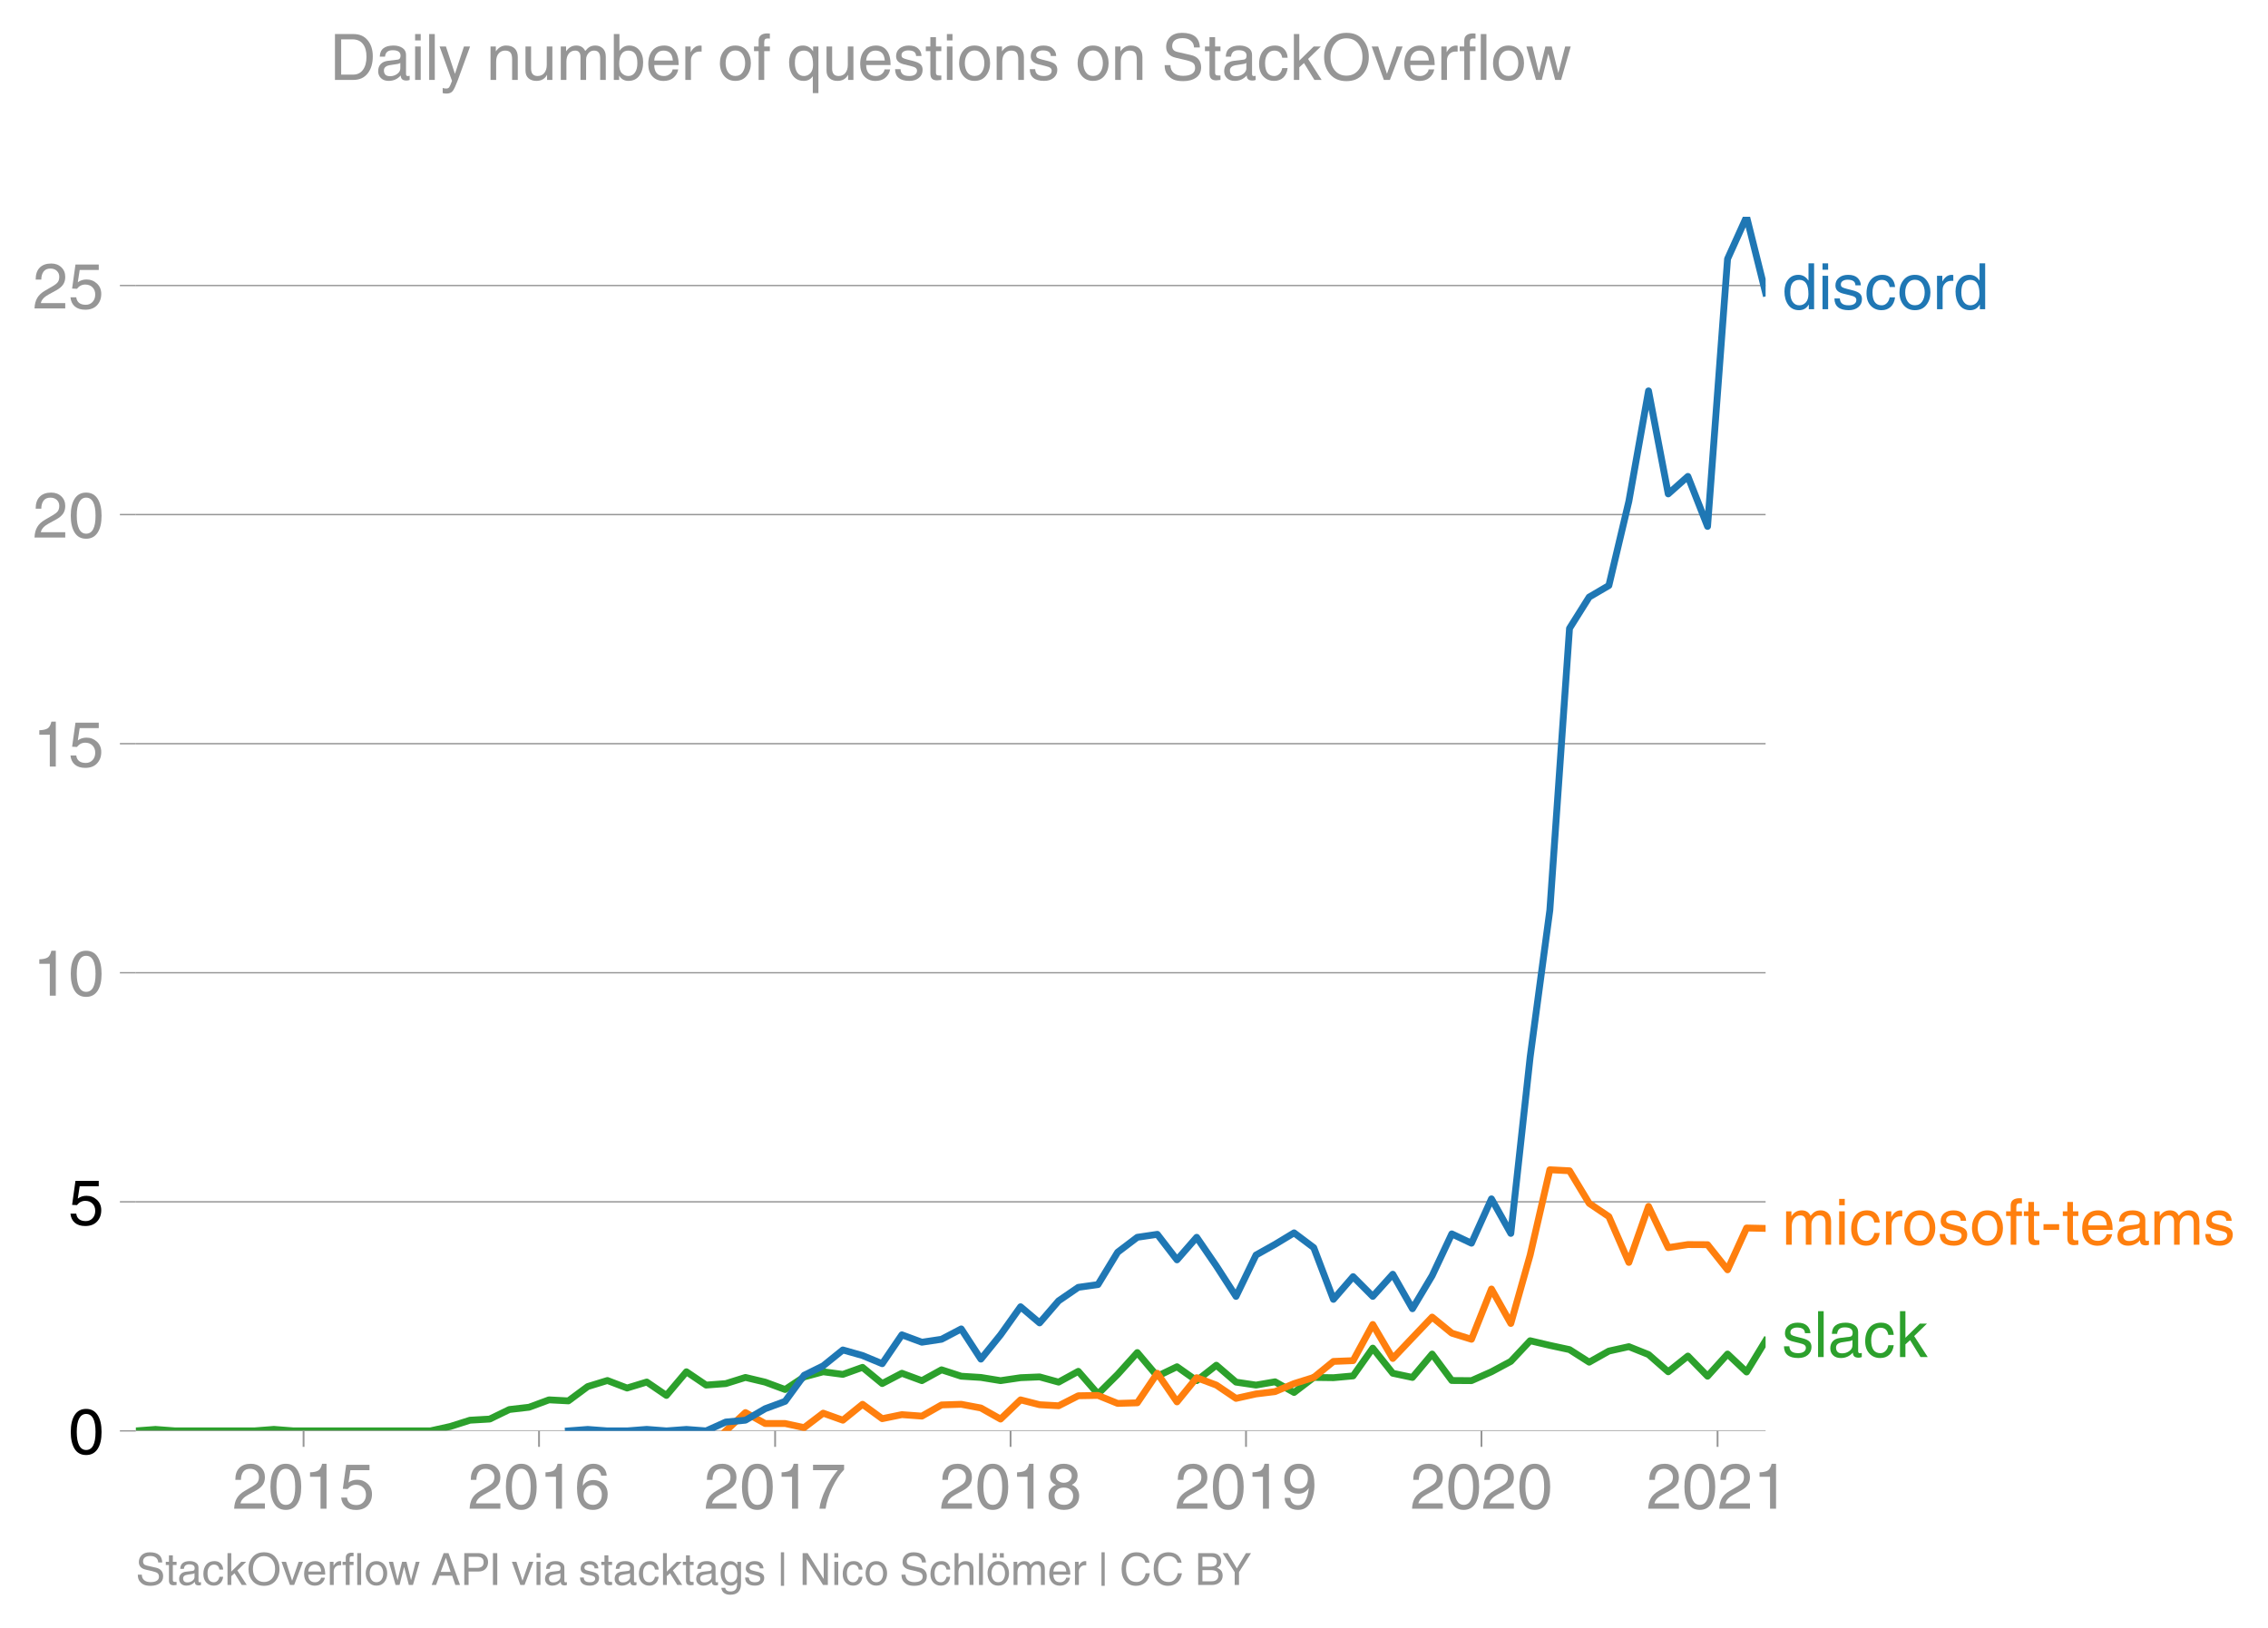
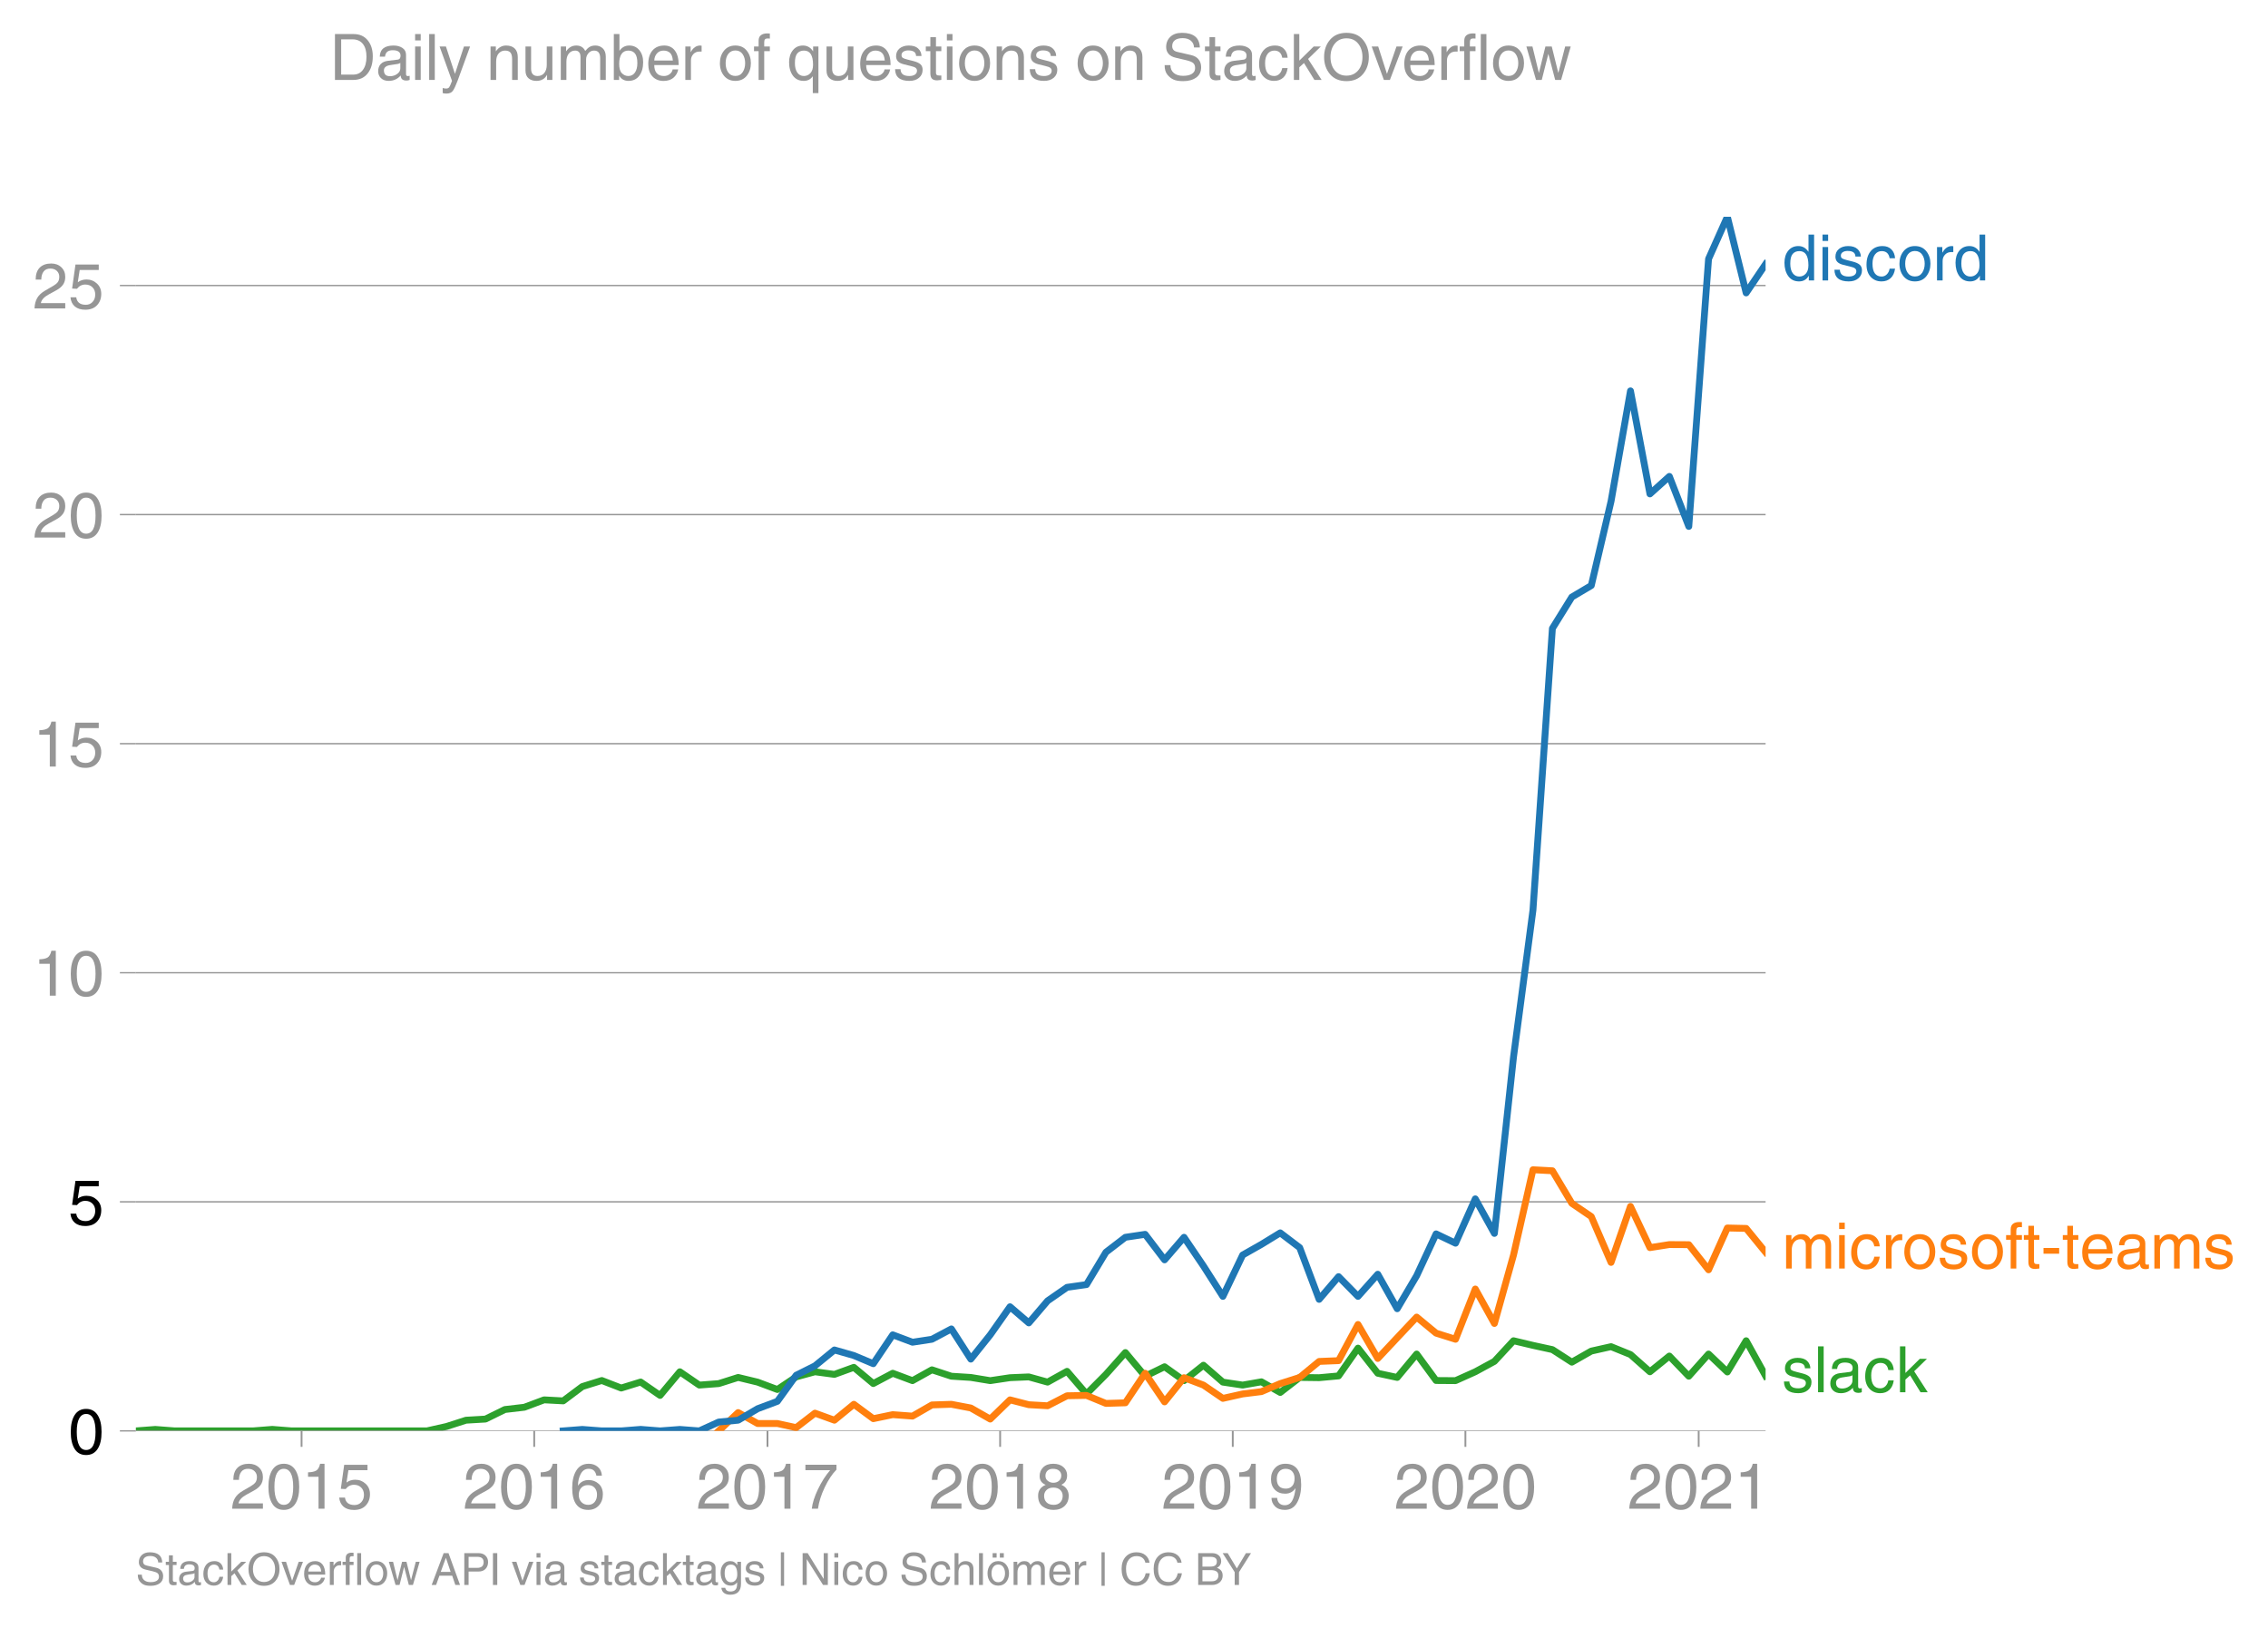
<svg xmlns="http://www.w3.org/2000/svg" xmlns:xlink="http://www.w3.org/1999/xlink" height="475.651" viewBox="0 0 496.979 356.738" width="662.638">
  <defs>
    <style>*{stroke-linecap:butt;stroke-linejoin:round}</style>
  </defs>
  <g id="figure_1">
    <path d="M0 356.738h496.979V0H0z" style="fill:none" id="patch_1" />
    <g id="axes_1">
      <path d="M29.77 313.628h357.12V47.516H29.77z" style="fill:none" id="patch_2" />
-       <path clip-path="url(#pd8796194b7)" d="m29.77 313.628 4.312-.324 4.311.324H55.711l4.309-.334 4.31.334h29.967l4.382-.972 4.311-1.37 4.315-.25 4.308-2.094 4.311-.497 4.382-1.62 4.24.224 4.238-3.139 4.314-1.328 4.311 1.652 4.312-1.317 4.31 2.937 4.383-5.183 4.31 2.915 4.315-.324 4.308-1.35 4.311 1.026 4.382 1.62 4.17-2.765 4.167-1.122 4.314.572 4.311-1.544 4.312 3.553 4.31-2.257 4.383 1.62 4.31-2.376 4.315 1.404 4.308.27 4.311.701 4.382-.647 4.17-.174 4.167 1.145 4.314-2.364 4.311 4.956 4.312-4.287 4.31-4.783 4.383 5.183 4.31-2.073 4.315 3.044 4.308-3.38 4.312 3.704 4.381.648 4.17-.717 4.167 2.337 4.314-3.293 4.311.054 4.312-.39 4.31-6.09 4.383 5.508 4.311.918 4.314-5.13 4.308 5.8 4.312.031 4.381-1.943 4.241-2.279 4.238-4.524 4.314 1.015 4.31.929 4.312 2.753 4.311-2.43 4.382-.971 4.311 1.728 4.315 3.779 4.308-3.445 4.311 4.417 4.382-4.86 4.17 3.934 4.167-6.849" style="fill:none;stroke:#2ca02c;stroke-linecap:square;stroke-width:1.5" id="line2d_1" />
+       <path clip-path="url(#p658b688151)" d="m29.77 313.628 4.26-.324 4.26.324h17.112l4.257-.334 4.26.334H93.527l4.329-.972 4.26-1.37 4.262-.25 4.257-2.094 4.26-.497 4.33-1.62 4.19.224 4.186-3.139 4.263-1.328 4.26 1.652 4.26-1.317 4.259 2.937 4.33-5.183 4.26 2.915 4.262-.324 4.257-1.35 4.26 1.026 4.33 1.62 4.12-2.765 4.116-1.122 4.263.572 4.26-1.544 4.26 3.553 4.26-2.257 4.329 1.62 4.26-2.376 4.262 1.404 4.257.27 4.26.701 4.33-.647 4.12-.174 4.117 1.145 4.262-2.364 4.26 4.956 4.26-4.287 4.26-4.783 4.329 5.183 4.26-2.073 4.262 3.044 4.257-3.38 4.26 3.704 4.33.648 4.12-.717 4.117 2.337 4.262-3.293 4.26.054 4.26-.39 4.26-6.09 4.33 5.508 4.259.918 4.263-5.13 4.257 5.8 4.26.031 4.329-1.943 4.19-2.279 4.187-4.524 4.262 1.015 4.26.929 4.26 2.753 4.26-2.43 4.33-.971 4.259 1.728 4.263 3.779 4.256-3.445 4.26 4.417 4.33-4.86 4.12 3.934 4.117-6.849 4.263 7.71" style="fill:none;stroke:#2ca02c;stroke-linecap:square;stroke-width:1.5" id="line2d_1" />
      <g id="matplotlib.axis_1">
        <g id="xtick_1">
          <g id="line2d_2">
            <defs>
-               <path d="M0 0v3.5" id="m7328615385" style="stroke:#969696;stroke-width:.4" />
-             </defs>
-             <use style="fill:#969696;stroke:#969696;stroke-width:.4" x="66.522" xlink:href="#m7328615385" y="313.628" />
-           </g>
-           <g style="fill:#969696" transform="matrix(.14 0 0 -.14 50.951 330.678)" id="text_1">
+               <path d="M0 0v3.5" id="m449e0dc4a0" style="stroke:#969696;stroke-width:.4" />
+             </defs>
+             <use style="fill:#969696;stroke:#969696;stroke-width:.4" x="66.083" xlink:href="#m449e0dc4a0" y="313.628" />
+           </g>
+           <g style="fill:#969696" transform="matrix(.14 0 0 -.14 50.513 330.678)" id="text_1">
            <defs>
              <path d="M281 2888q0 793 409 1202 410 410 1148 410 618 0 1012-375t394-969q0-462-227-780-226-317-667-557l-775-425q-684-375-775-863h2444V0H166q25 634 275 1056t781 728l806 469q322 185 469 383t147 545q0 344-241 578-240 235-650 235-453 0-678-299-225-298-231-807H281z" id="HelveticaWorld-Regular-32" transform="scale(.01563)" />
              <path d="M2719 2188q0 903-239 1354-239 452-702 452-453 0-697-452-243-451-243-1354 0-875 240-1340 241-464 700-464 463 0 702 448 239 449 239 1356zm603 0q0-1107-400-1709-400-601-1144-601-772 0-1156 623-384 624-384 1687 0 1090 393 1701 394 611 1147 611 744 0 1144-608t400-1704z" id="HelveticaWorld-Regular-30" transform="scale(.01563)" />
              <path d="M2297 0h-600v3194H647v447q550 18 818 176 269 158 391 683h441V0z" id="HelveticaWorld-Regular-31" transform="scale(.01563)" />
              <path d="M941 2619q372 281 872 281 606 0 1042-403t436-1038q0-690-421-1139-420-448-1179-448-660 0-1041 323-381 324-444 918h582q43-363 284-555t669-192q415 0 681 287 266 288 266 735 0 456-279 731-278 275-718 275-500 0-835-428l-484 25 337 2406h2332v-544H1131L941 2619z" id="HelveticaWorld-Regular-35" transform="scale(.01563)" />
            </defs>
            <use xlink:href="#HelveticaWorld-Regular-32" />
            <use x="55.615" xlink:href="#HelveticaWorld-Regular-30" />
            <use x="111.23" xlink:href="#HelveticaWorld-Regular-31" />
            <use x="166.846" xlink:href="#HelveticaWorld-Regular-35" />
          </g>
        </g>
        <g id="xtick_2">
-           <use style="fill:#969696;stroke:#969696;stroke-width:.4" x="118.115" xlink:href="#m7328615385" y="313.628" id="line2d_3" />
-           <g style="fill:#969696" transform="matrix(.14 0 0 -.14 102.544 330.678)" id="text_2">
+           <use style="fill:#969696;stroke:#969696;stroke-width:.4" x="117.06" xlink:href="#m449e0dc4a0" y="313.628" id="line2d_3" />
+           <g style="fill:#969696" transform="matrix(.14 0 0 -.14 101.49 330.678)" id="text_2">
            <defs>
              <path d="M903 1381q0-440 262-719 263-278 685-278 403 0 642 284 239 285 239 748 0 403-236 675t-670 272q-422 0-672-266t-250-716zm1766 1922q-63 344-255 517-192 174-520 174-519 0-791-507-272-506-278-1159l13-12q359 553 1068 553 566 0 988-375t422-1053q0-672-400-1118-400-445-1078-445-782 0-1188 556-406 557-406 1660 0 1062 415 1734 416 672 1247 672 538 0 910-321 372-320 403-876h-550z" id="HelveticaWorld-Regular-36" transform="scale(.01563)" />
            </defs>
            <use xlink:href="#HelveticaWorld-Regular-32" />
            <use x="55.615" xlink:href="#HelveticaWorld-Regular-30" />
            <use x="111.23" xlink:href="#HelveticaWorld-Regular-31" />
            <use x="166.846" xlink:href="#HelveticaWorld-Regular-36" />
          </g>
        </g>
        <g id="xtick_3">
-           <use style="fill:#969696;stroke:#969696;stroke-width:.4" x="169.849" xlink:href="#m7328615385" y="313.628" id="line2d_4" />
-           <g style="fill:#969696" transform="matrix(.14 0 0 -.14 154.279 330.678)" id="text_3">
+           <use style="fill:#969696;stroke:#969696;stroke-width:.4" x="168.177" xlink:href="#m449e0dc4a0" y="313.628" id="line2d_4" />
+           <g style="fill:#969696" transform="matrix(.14 0 0 -.14 152.607 330.678)" id="text_3">
            <defs>
              <path d="M238 4403h3109v-494q-641-653-1172-1766Q1644 1031 1497 0H878q94 850 622 1954 528 1105 1213 1899H238v550z" id="HelveticaWorld-Regular-37" transform="scale(.01563)" />
            </defs>
            <use xlink:href="#HelveticaWorld-Regular-32" />
            <use x="55.615" xlink:href="#HelveticaWorld-Regular-30" />
            <use x="111.23" xlink:href="#HelveticaWorld-Regular-31" />
            <use x="166.846" xlink:href="#HelveticaWorld-Regular-37" />
          </g>
        </g>
        <g id="xtick_4">
-           <use style="fill:#969696;stroke:#969696;stroke-width:.4" x="221.442" xlink:href="#m7328615385" y="313.628" id="line2d_5" />
-           <g style="fill:#969696" transform="matrix(.14 0 0 -.14 205.872 330.678)" id="text_4">
+           <use style="fill:#969696;stroke:#969696;stroke-width:.4" x="219.155" xlink:href="#m449e0dc4a0" y="313.628" id="line2d_5" />
+           <g style="fill:#969696" transform="matrix(.14 0 0 -.14 203.584 330.678)" id="text_4">
            <defs>
              <path d="M1766 2597q347 0 573 198 227 199 227 527 0 294-218 483-217 189-620 189-359 0-555-199-195-198-195-504 0-328 244-511t544-183zm6-484q-434 0-681-241t-247-591q0-403 250-650t712-247q410 0 655 247t245 657q0 350-245 587-245 238-689 238zm1378 1228q0-678-578-947 397-178 567-471 170-292 170-623 0-641-413-1032-412-390-1112-390-612 0-1076 336T244 1306q0 763 762 1082-609 243-609 875 0 531 361 884t1001 353q641 0 1016-333t375-826z" id="HelveticaWorld-Regular-38" transform="scale(.01563)" />
            </defs>
            <use xlink:href="#HelveticaWorld-Regular-32" />
            <use x="55.615" xlink:href="#HelveticaWorld-Regular-30" />
            <use x="111.23" xlink:href="#HelveticaWorld-Regular-31" />
            <use x="166.846" xlink:href="#HelveticaWorld-Regular-38" />
          </g>
        </g>
        <g id="xtick_5">
-           <use style="fill:#969696;stroke:#969696;stroke-width:.4" x="273.035" xlink:href="#m7328615385" y="313.628" id="line2d_6" />
-           <g style="fill:#969696" transform="matrix(.14 0 0 -.14 257.465 330.678)" id="text_5">
+           <use style="fill:#969696;stroke:#969696;stroke-width:.4" x="270.132" xlink:href="#m449e0dc4a0" y="313.628" id="line2d_6" />
+           <g style="fill:#969696" transform="matrix(.14 0 0 -.14 254.561 330.678)" id="text_5">
            <defs>
              <path d="M1766 2009q384 0 624 259 241 260 241 766 0 416-228 688t-681 272q-391 0-632-275-240-275-240-738 0-472 225-722t691-250zm-82-506q-640 0-1028 397-387 397-387 1056 0 666 390 1105 391 439 1057 439 775 0 1175-522t400-1565q0-1082-410-1809-409-726-1225-726-637 0-987 358t-350 845h565q25-337 220-536 196-198 540-198 487 0 737 434 250 435 344 1247l-12 13q-363-538-1029-538z" id="HelveticaWorld-Regular-39" transform="scale(.01563)" />
            </defs>
            <use xlink:href="#HelveticaWorld-Regular-32" />
            <use x="55.615" xlink:href="#HelveticaWorld-Regular-30" />
            <use x="111.23" xlink:href="#HelveticaWorld-Regular-31" />
            <use x="166.846" xlink:href="#HelveticaWorld-Regular-39" />
          </g>
        </g>
        <g id="xtick_6">
-           <use style="fill:#969696;stroke:#969696;stroke-width:.4" x="324.629" xlink:href="#m7328615385" y="313.628" id="line2d_7" />
-           <g style="fill:#969696" transform="matrix(.14 0 0 -.14 309.058 330.678)" id="text_6">
+           <use style="fill:#969696;stroke:#969696;stroke-width:.4" x="321.109" xlink:href="#m449e0dc4a0" y="313.628" id="line2d_7" />
+           <g style="fill:#969696" transform="matrix(.14 0 0 -.14 305.538 330.678)" id="text_6">
            <use xlink:href="#HelveticaWorld-Regular-32" />
            <use x="55.615" xlink:href="#HelveticaWorld-Regular-30" />
            <use x="111.23" xlink:href="#HelveticaWorld-Regular-32" />
            <use x="166.846" xlink:href="#HelveticaWorld-Regular-30" />
          </g>
        </g>
        <g id="xtick_7">
-           <use style="fill:#969696;stroke:#969696;stroke-width:.4" x="376.363" xlink:href="#m7328615385" y="313.628" id="line2d_8" />
-           <g style="fill:#969696" transform="matrix(.14 0 0 -.14 360.792 330.678)" id="text_7">
+           <use style="fill:#969696;stroke:#969696;stroke-width:.4" x="372.226" xlink:href="#m449e0dc4a0" y="313.628" id="line2d_8" />
+           <g style="fill:#969696" transform="matrix(.14 0 0 -.14 356.655 330.678)" id="text_7">
            <use xlink:href="#HelveticaWorld-Regular-32" />
            <use x="55.615" xlink:href="#HelveticaWorld-Regular-30" />
            <use x="111.23" xlink:href="#HelveticaWorld-Regular-32" />
            <use x="166.846" xlink:href="#HelveticaWorld-Regular-31" />
          </g>
        </g>
      </g>
      <g id="matplotlib.axis_2">
        <g id="ytick_1">
-           <path clip-path="url(#pd8796194b7)" d="M29.77 313.628h357.12" style="fill:none;stroke:#969696;stroke-linecap:square;stroke-width:.3" id="line2d_9" />
+           <path clip-path="url(#p658b688151)" d="M29.77 313.628h357.12" style="fill:none;stroke:#969696;stroke-linecap:square;stroke-width:.3" id="line2d_9" />
          <g id="line2d_10">
            <defs>
-               <path d="M0 0h-3.5" id="medc06c6f90" style="stroke:#969696;stroke-width:.3" />
-             </defs>
-             <use style="fill:#969696;stroke:#969696;stroke-width:.3" x="29.771" xlink:href="#medc06c6f90" y="313.628" />
+               <path d="M0 0h-3.5" id="maae7bdddba" style="stroke:#969696;stroke-width:.3" />
+             </defs>
+             <use style="fill:#969696;stroke:#969696;stroke-width:.3" x="29.771" xlink:href="#maae7bdddba" y="313.628" />
          </g>
          <use xlink:href="#HelveticaWorld-Regular-30" transform="matrix(.14 0 0 -.14 14.985 318.653)" id="text_8" />
        </g>
        <g id="ytick_2">
-           <path clip-path="url(#pd8796194b7)" d="M29.77 263.418h357.12" style="fill:none;stroke:#969696;stroke-linecap:square;stroke-width:.3" id="line2d_11" />
-           <use style="fill:#969696;stroke:#969696;stroke-width:.3" x="29.771" xlink:href="#medc06c6f90" y="263.418" id="line2d_12" />
+           <path clip-path="url(#p658b688151)" d="M29.77 263.418h357.12" style="fill:none;stroke:#969696;stroke-linecap:square;stroke-width:.3" id="line2d_11" />
+           <use style="fill:#969696;stroke:#969696;stroke-width:.3" x="29.771" xlink:href="#maae7bdddba" y="263.418" id="line2d_12" />
          <use xlink:href="#HelveticaWorld-Regular-35" transform="matrix(.14 0 0 -.14 14.985 268.443)" id="text_9" />
        </g>
        <g id="ytick_3">
-           <path clip-path="url(#pd8796194b7)" d="M29.77 213.209h357.12" style="fill:none;stroke:#969696;stroke-linecap:square;stroke-width:.3" id="line2d_13" />
-           <use style="fill:#969696;stroke:#969696;stroke-width:.3" x="29.771" xlink:href="#medc06c6f90" y="213.209" id="line2d_14" />
+           <path clip-path="url(#p658b688151)" d="M29.77 213.209h357.12" style="fill:none;stroke:#969696;stroke-linecap:square;stroke-width:.3" id="line2d_13" />
+           <use style="fill:#969696;stroke:#969696;stroke-width:.3" x="29.771" xlink:href="#maae7bdddba" y="213.209" id="line2d_14" />
          <g style="fill:#969696" transform="matrix(.14 0 0 -.14 7.2 218.233)" id="text_10">
            <use xlink:href="#HelveticaWorld-Regular-31" />
            <use x="55.615" xlink:href="#HelveticaWorld-Regular-30" />
          </g>
        </g>
        <g id="ytick_4">
-           <path clip-path="url(#pd8796194b7)" d="M29.77 162.999h357.12" style="fill:none;stroke:#969696;stroke-linecap:square;stroke-width:.3" id="line2d_15" />
-           <use style="fill:#969696;stroke:#969696;stroke-width:.3" x="29.771" xlink:href="#medc06c6f90" y="162.999" id="line2d_16" />
+           <path clip-path="url(#p658b688151)" d="M29.77 162.999h357.12" style="fill:none;stroke:#969696;stroke-linecap:square;stroke-width:.3" id="line2d_15" />
+           <use style="fill:#969696;stroke:#969696;stroke-width:.3" x="29.771" xlink:href="#maae7bdddba" y="162.999" id="line2d_16" />
          <g style="fill:#969696" transform="matrix(.14 0 0 -.14 7.2 168.024)" id="text_11">
            <use xlink:href="#HelveticaWorld-Regular-31" />
            <use x="55.615" xlink:href="#HelveticaWorld-Regular-35" />
          </g>
        </g>
        <g id="ytick_5">
-           <path clip-path="url(#pd8796194b7)" d="M29.77 112.789h357.12" style="fill:none;stroke:#969696;stroke-linecap:square;stroke-width:.3" id="line2d_17" />
-           <use style="fill:#969696;stroke:#969696;stroke-width:.3" x="29.771" xlink:href="#medc06c6f90" y="112.789" id="line2d_18" />
+           <path clip-path="url(#p658b688151)" d="M29.77 112.789h357.12" style="fill:none;stroke:#969696;stroke-linecap:square;stroke-width:.3" id="line2d_17" />
+           <use style="fill:#969696;stroke:#969696;stroke-width:.3" x="29.771" xlink:href="#maae7bdddba" y="112.789" id="line2d_18" />
          <g style="fill:#969696" transform="matrix(.14 0 0 -.14 7.2 117.814)" id="text_12">
            <use xlink:href="#HelveticaWorld-Regular-32" />
            <use x="55.615" xlink:href="#HelveticaWorld-Regular-30" />
          </g>
        </g>
        <g id="ytick_6">
-           <path clip-path="url(#pd8796194b7)" d="M29.77 62.58h357.12" style="fill:none;stroke:#969696;stroke-linecap:square;stroke-width:.3" id="line2d_19" />
-           <use style="fill:#969696;stroke:#969696;stroke-width:.3" x="29.771" xlink:href="#medc06c6f90" y="62.579" id="line2d_20" />
+           <path clip-path="url(#p658b688151)" d="M29.77 62.58h357.12" style="fill:none;stroke:#969696;stroke-linecap:square;stroke-width:.3" id="line2d_19" />
+           <use style="fill:#969696;stroke:#969696;stroke-width:.3" x="29.771" xlink:href="#maae7bdddba" y="62.579" id="line2d_20" />
          <g style="fill:#969696" transform="matrix(.14 0 0 -.14 7.2 67.604)" id="text_13">
            <use xlink:href="#HelveticaWorld-Regular-32" />
            <use x="55.615" xlink:href="#HelveticaWorld-Regular-35" />
          </g>
        </g>
      </g>
-       <path clip-path="url(#pd8796194b7)" d="m159.039 313.628 4.308-4.017 4.311 2.398h4.382l4.17.902 4.167-3.17 4.314 1.544 4.311-3.488 4.312 3.153 4.31-.885 4.383.324 4.31-2.451 4.315-.14 4.308.81 4.311 2.429 4.382-4.211 4.17 1.064 4.167.231 4.314-2.192 4.311-.075 4.312 1.75 4.31-.13 4.383-6.48 4.31 6.274 4.315-5.301 4.308 1.62 4.312 2.915 4.381-.972 4.17-.51 4.167-1.758 4.314-1.35 4.311-3.509 4.312-.172 4.31-7.926 4.383 7.45 4.311-4.545 4.314-4.525 4.308 3.52 4.312 1.34 4.381-11.014 4.241 7.55 4.238-15 4.314-18.692 4.31.227 4.312 7.137 4.311 2.905 4.382 10.042 4.311-12.277 4.315 9.037 4.308-.67 4.311.023 4.382 5.506 4.17-9.162 4.167.092" style="fill:none;stroke:#ff7f0e;stroke-linecap:square;stroke-width:1.5" id="line2d_21" />
-       <path clip-path="url(#pd8796194b7)" d="m124.546 313.628 4.238-.324 4.314.324h4.311l4.312-.334 4.31.334 4.383-.324 4.31.324 4.315-1.943 4.308-.4 4.311-2.516 4.382-1.62 4.17-5.715 4.167-2.059 4.314-3.488 4.311 1.22 4.312 1.793 4.31-6.327 4.383 1.62 4.31-.649 4.315-2.267 4.308 6.619 4.311-5.323 4.382-6.155 4.17 3.54 4.167-4.836 4.314-2.959 4.311-.604 4.312-7.094 4.31-3.272 4.383-.648 4.31 5.593 4.315-4.945 4.308 6.284 4.312 6.673 4.381-9.07 4.17-2.337 4.167-2.522 4.314 3.24 4.311 11.337 4.312-4.978 4.31 4.33 4.383-4.859 4.311 7.559 4.314-7.235 4.308-9.167 4.312 2.04 4.381-9.717 4.241 7.573 4.238-38.671 4.314-32.188 4.31-61.753 4.312-6.867 4.311-2.527 4.382-18.464 4.311-24.198 4.315 22.578 4.308-3.833 4.311 10.96 4.382-58.633 4.17-9.232L386.89 64.2" style="fill:none;stroke:#1f77b4;stroke-linecap:square;stroke-width:1.5" id="line2d_22" />
-       <g style="fill:#1f77b4" transform="matrix(.14 0 0 -.14 390.462 67.774)" id="text_14">
+       <path clip-path="url(#p658b688151)" d="m157.496 313.628 4.257-4.017 4.26 2.398h4.33l4.12.902 4.116-3.17 4.263 1.544 4.26-3.488 4.26 3.153 4.26-.885 4.329.324 4.26-2.451 4.262-.14 4.257.81 4.26 2.429 4.33-4.211 4.12 1.064 4.117.231 4.262-2.192 4.26-.075 4.26 1.75 4.26-.13 4.329-6.48 4.26 6.274 4.262-5.301 4.257 1.62 4.26 2.915 4.33-.972 4.12-.51 4.117-1.758 4.262-1.35 4.26-3.509 4.26-.172 4.26-7.926 4.33 7.45 4.259-4.545 4.263-4.525 4.257 3.52 4.26 1.34 4.329-11.014 4.19 7.55 4.187-15 4.262-18.692 4.26.227 4.26 7.137 4.26 2.905 4.33 10.042 4.259-12.277 4.263 9.037 4.256-.67 4.26.023 4.33 5.506 4.12-9.162 4.117.092 4.263 5.216" style="fill:none;stroke:#ff7f0e;stroke-linecap:square;stroke-width:1.5" id="line2d_21" />
+       <path clip-path="url(#p658b688151)" d="m123.415 313.628 4.187-.324 4.263.324h4.26l4.26-.334 4.259.334 4.33-.324 4.26.324 4.262-1.943 4.257-.4 4.26-2.516 4.33-1.62 4.12-5.715 4.116-2.059 4.263-3.488 4.26 1.22 4.26 1.793 4.26-6.327 4.329 1.62 4.26-.649 4.262-2.267 4.257 6.619 4.26-5.323 4.33-6.155 4.12 3.54 4.117-4.836 4.262-2.959 4.26-.604 4.26-7.094 4.26-3.272 4.329-.648 4.26 5.593 4.262-4.945 4.257 6.284 4.26 6.673 4.33-9.07 4.12-2.337 4.117-2.522 4.262 3.24 4.26 11.337 4.26-4.978 4.26 4.33 4.33-4.859 4.259 7.559 4.263-7.235 4.257-9.167 4.26 2.04 4.329-9.717 4.19 7.573 4.187-38.671 4.262-32.188 4.26-61.753 4.26-6.867 4.26-2.527 4.33-18.464 4.259-24.198 4.263 22.578 4.256-3.833 4.26 10.96 4.33-58.633 4.12-9.232 4.117 16.683 4.263-6.306" style="fill:none;stroke:#1f77b4;stroke-linecap:square;stroke-width:1.5" id="line2d_22" />
+       <g style="fill:#1f77b4" transform="matrix(.14 0 0 -.14 390.462 61.468)" id="text_14">
        <defs>
          <path d="M838 1684q0-621 246-957 247-336 657-336 390 0 652 287 263 288 263 838 0 706-224 1064-223 358-679 358-434 0-675-285-240-284-240-969zM3225 0h-531v459h-13Q2363-97 1716-97q-697 0-1079 531-381 532-381 1338 0 744 378 1208 379 464 1016 464 628 0 1000-569l13 38v1681h562V0z" id="HelveticaWorld-Regular-64" transform="scale(.01563)" />
          <path d="M422 3956v638h562v-638H422zM984 0H422v3347h562V0z" id="HelveticaWorld-Regular-69" transform="scale(.01563)" />
          <path d="M2309 2394q-12 300-214 431-201 131-579 131-275 0-471-122-195-121-195-350 0-181 115-267 116-86 501-183l556-140q506-128 723-327 218-198 218-554 0-494-361-802T1638-97Q934-97 573 195q-360 293-367 880h544q13-347 230-516 217-168 651-168 353 0 561 140 208 141 208 391 0 178-135 284-134 107-531 197l-653 160q-397 100-586 298t-189 514q0 494 353 781 354 288 922 288 607 0 930-296 323-295 342-754h-544z" id="HelveticaWorld-Regular-73" transform="scale(.01563)" />
          <path d="M2534 2222q-121 716-793 716-416 0-669-333t-253-927q0-647 234-967 235-320 681-320 300 0 519 220t281 573h544q-84-621-439-951T1722-97q-659 0-1081 451-422 452-422 1227 0 850 422 1356 422 507 1184 507 556 0 886-333t367-889h-544z" id="HelveticaWorld-Regular-63" transform="scale(.01563)" />
          <path d="M813 1678q0-559 253-920t718-361q482 0 732 378t250 903q0 531-250 901-250 371-732 371-446 0-709-349-262-348-262-923zm-575 0q0 747 415 1256 416 510 1131 510 732 0 1144-516 413-515 413-1250 0-737-410-1256Q2522-97 1784-97q-709 0-1128 503-418 503-418 1272z" id="HelveticaWorld-Regular-6f" transform="scale(.01563)" />
          <path d="M984 0H422v3347h531v-556h13q365 653 940 653 91 0 147-19v-584h-209q-378 0-619-257-241-256-241-637V0z" id="HelveticaWorld-Regular-72" transform="scale(.01563)" />
        </defs>
        <use xlink:href="#HelveticaWorld-Regular-64" />
        <use x="56.982" xlink:href="#HelveticaWorld-Regular-69" />
        <use x="79.004" xlink:href="#HelveticaWorld-Regular-73" />
        <use x="129.004" xlink:href="#HelveticaWorld-Regular-63" />
        <use x="180.273" xlink:href="#HelveticaWorld-Regular-6f" />
        <use x="236.182" xlink:href="#HelveticaWorld-Regular-72" />
        <use x="267.75" xlink:href="#HelveticaWorld-Regular-64" />
      </g>
-       <g style="fill:#ff7f0e" transform="matrix(.14 0 0 -.14 390.462 272.825)" id="text_15">
+       <g style="fill:#ff7f0e" transform="matrix(.14 0 0 -.14 390.462 278.04)" id="text_15">
        <defs>
          <path d="M422 3347h531v-472h13q378 569 1012 569 628 0 891-544 240 294 465 419t557 125q434 0 735-285 302-284 302-843V0h-562v2163q0 390-147 582-147 193-475 193-331 0-560-269-228-269-228-628V0h-562v2316q0 290-135 456-134 166-390 166-403 0-644-300t-241-813V0H422v3347z" id="HelveticaWorld-Regular-6d" transform="scale(.01563)" />
          <path d="M1100 2881V0H538v2881H78v466h460v575q0 378 229 557 230 180 642 180 141 0 254-12v-506q-100 12-229 12-187 0-261-92-73-92-73-298v-416h563v-466h-563z" id="HelveticaWorld-Regular-66" transform="scale(.01563)" />
          <path d="M1100 2881V703q0-128 70-195 71-67 252-67h216V0q-307-44-422-44-353 0-516 169-162 169-162 547v2209H84v466h454v934h562v-934h538v-466h-538z" id="HelveticaWorld-Regular-74" transform="scale(.01563)" />
          <path d="M1850 1484H281v575h1569v-575z" id="HelveticaWorld-Regular-2d" transform="scale(.01563)" />
          <path d="M2719 1941q-44 543-288 770-243 227-647 227-409 0-661-288-251-287-267-709h1863zm537-891q-93-519-509-859-366-288-963-294-703 6-1116 461-412 455-412 1223 0 882 425 1372 425 491 1182 491 678 0 1059-507 381-506 381-1446H856q0-525 244-813 244-287 731-287 344 0 591 207 247 208 272 452h562z" id="HelveticaWorld-Regular-65" transform="scale(.01563)" />
          <path d="M2456 1709q-62-65-245-106-183-40-683-106-369-44-542-182-173-137-173-362 0-275 146-428 147-153 469-153 403 0 715 229 313 230 313 558v550zM397 2328q19 566 367 841 349 275 1014 275 531 0 890-241 360-240 360-694V581q0-197 178-197 72 0 185 25V0q-153-63-319-63-288 0-429 123-140 124-146 387Q2016-97 1288-97q-475 0-763 269-287 269-287 700 0 441 250 712 250 272 728 329l993 121q269 41 269 397 0 263-195 403-195 141-592 141-353 0-543-156-189-156-226-491H397z" id="HelveticaWorld-Regular-61" transform="scale(.01563)" />
        </defs>
        <use xlink:href="#HelveticaWorld-Regular-6d" />
        <use x="83.008" xlink:href="#HelveticaWorld-Regular-69" />
        <use x="105.029" xlink:href="#HelveticaWorld-Regular-63" />
        <use x="156.299" xlink:href="#HelveticaWorld-Regular-72" />
        <use x="187.867" xlink:href="#HelveticaWorld-Regular-6f" />
        <use x="243.775" xlink:href="#HelveticaWorld-Regular-73" />
        <use x="293.775" xlink:href="#HelveticaWorld-Regular-6f" />
        <use x="349.684" xlink:href="#HelveticaWorld-Regular-66" />
        <use x="377.369" xlink:href="#HelveticaWorld-Regular-74" />
        <use x="405.055" xlink:href="#HelveticaWorld-Regular-2d" />
        <use x="438.355" xlink:href="#HelveticaWorld-Regular-74" />
        <use x="466.041" xlink:href="#HelveticaWorld-Regular-65" />
        <use x="521.461" xlink:href="#HelveticaWorld-Regular-61" />
        <use x="576.393" xlink:href="#HelveticaWorld-Regular-6d" />
        <use x="659.4" xlink:href="#HelveticaWorld-Regular-73" />
      </g>
-       <g style="fill:#2ca02c" transform="matrix(.14 0 0 -.14 390.462 297.444)" id="text_16">
+       <g style="fill:#2ca02c" transform="matrix(.14 0 0 -.14 390.462 305.153)" id="text_16">
        <defs>
          <path d="M984 0H422v4594h562V0z" id="HelveticaWorld-Regular-6c" transform="scale(.01563)" />
          <path d="M3200 0h-722L1434 1691l-468-422V0H422v4594h544V1931l1440 1416h716L1844 2100 3200 0z" id="HelveticaWorld-Regular-6b" transform="scale(.01563)" />
        </defs>
        <use xlink:href="#HelveticaWorld-Regular-73" />
        <use x="50" xlink:href="#HelveticaWorld-Regular-6c" />
        <use x="72.021" xlink:href="#HelveticaWorld-Regular-61" />
        <use x="126.953" xlink:href="#HelveticaWorld-Regular-63" />
        <use x="178.223" xlink:href="#HelveticaWorld-Regular-6b" />
      </g>
      <g style="fill:#969696" transform="matrix(.09716 0 0 -.09716 29.77 347.399)" id="text_17">
        <defs>
          <path d="M3225 3250q-19 438-327 686-307 248-810 248-507 0-779-208-271-207-271-598 0-209 118-359 119-150 425-222l1313-300q531-116 787-440 257-323 257-788 0-681-500-1036T2138-122q-610 0-962 156-351 157-623 497-272 341-272 953h582q0-512 340-794 341-281 928-281 569 0 886 202t317 573q0 338-189 505t-739 295l-990 232q-494 112-738 392t-244 689q0 619 417 1019 418 400 1165 400 843 0 1301-352 458-351 492-1114h-584z" id="HelveticaWorld-Regular-53" transform="scale(.01563)" />
          <path d="M4091 2297q0 806-427 1337-426 532-1173 532-738 0-1169-532-431-531-431-1337 0-831 437-1350 438-519 1163-519 709 0 1154 506 446 507 446 1363zm637 0q0-1028-594-1724-593-695-1643-695-1057 0-1649 695-592 696-592 1724 0 1031 592 1725t1649 694q1081 0 1659-707 578-706 578-1712z" id="HelveticaWorld-Regular-4f" transform="scale(.01563)" />
          <path d="M2522 3347h616L1863 0h-604L38 3347h653l872-2725h12l947 2725z" id="HelveticaWorld-Regular-76" transform="scale(.01563)" />
          <path d="M1638 0h-575L97 3347h606l641-2631h12l647 2631h635l653-2631h12l678 2631h557L3572 0h-591l-678 2591h-12L1638 0z" id="HelveticaWorld-Regular-77" transform="scale(.01563)" />
          <path d="m2816 1888-678 2021h-13l-737-2021h1428zm-1619-550L716 0H78l1728 4594h703L4172 0h-678l-453 1338H1197z" id="HelveticaWorld-Regular-41" transform="scale(.01563)" />
          <path d="M1141 2472h1234q466 0 700 204 234 205 234 621 0 372-225 569t-684 197H1141V2472zm0-2472H519v4594h2065q616 0 991-358t375-933q0-597-363-980-362-382-1003-382H1141V0z" id="HelveticaWorld-Regular-50" transform="scale(.01563)" />
          <path d="M1141 0H519v4594h622V0z" id="HelveticaWorld-Regular-49" transform="scale(.01563)" />
          <path d="M831 1684q0-615 244-954t659-339q404 0 660 293 256 294 256 832 0 706-224 1064-223 358-679 358-459 0-688-305-228-305-228-949zM3188 191q0-807-388-1203-387-397-1169-397-562 0-895 259T353-409h563q43-244 226-388t530-144q472 0 712 254 241 253 241 821v238h-12Q2297-97 1722-97q-716 0-1094 528T250 1772q0 744 381 1208 382 464 1013 464 634 0 1000-569h12v472h532V191z" id="HelveticaWorld-Regular-67" transform="scale(.01563)" />
          <path d="M603 4716h466V-122H603v4838z" id="HelveticaWorld-Regular-7c" transform="scale(.01563)" />
          <path d="M3559 4594h600V0h-690L1125 3713h-12V0H519v4594h728L3547 884h12v3710z" id="HelveticaWorld-Regular-4e" transform="scale(.01563)" />
          <path d="M3150 0h-566v2188q0 403-156 576-156 174-509 174-435 0-685-282-250-281-250-831V0H422v4594h562V2900h13q384 544 981 544 550 0 861-288 311-287 311-878V0z" id="HelveticaWorld-Regular-68" transform="scale(.01563)" />
          <path d="M813 1678q0-559 253-920t718-361q482 0 732 378t250 903q0 531-250 901-250 371-732 371-446 0-709-349-262-348-262-923zm-575 0q0 747 415 1256 416 510 1131 510 732 0 1144-516 413-515 413-1250 0-737-410-1256Q2522-97 1784-97q-709 0-1128 503-418 503-418 1272zm2351 2266h-575v650h575v-650zm-1038 0H976v650h575v-650z" id="HelveticaWorld-Regular-f6" transform="scale(.01563)" />
          <path d="M3713 3213q-104 468-434 710-329 243-854 243-678 0-1091-493-412-492-412-1329 0-969 390-1443 391-473 1132-473 487 0 838 323 352 324 474 940h603q-121-885-671-1349T2350-122q-941 0-1505 647T281 2322q0 1109 589 1751 589 643 1555 643 800 0 1297-413 497-412 591-1090h-600z" id="HelveticaWorld-Regular-43" transform="scale(.01563)" />
          <path d="M519 4594h2015q594 0 947-322t353-834q0-310-155-565-154-254-460-395 428-162 629-431 202-269 202-691 0-593-428-975Q3194 0 2491 0H519v4594zm612-4063h1325q488 0 731 226 244 227 244 612 0 390-272 582-271 193-803 193H1131V531zm0 2119h1128q494 0 724 179 230 180 230 562 0 328-218 500-217 172-729 172H1131V2650z" id="HelveticaWorld-Regular-42" transform="scale(.01563)" />
          <path d="M2388 0h-622v1850L31 4594h725l1319-2206 1316 2206h731L2388 1850V0z" id="HelveticaWorld-Regular-59" transform="scale(.01563)" />
        </defs>
        <use xlink:href="#HelveticaWorld-Regular-53" />
        <use x="66.211" xlink:href="#HelveticaWorld-Regular-74" />
        <use x="93.896" xlink:href="#HelveticaWorld-Regular-61" />
        <use x="148.828" xlink:href="#HelveticaWorld-Regular-63" />
        <use x="200.098" xlink:href="#HelveticaWorld-Regular-6b" />
        <use x="250.098" xlink:href="#HelveticaWorld-Regular-4f" />
        <use x="327.881" xlink:href="#HelveticaWorld-Regular-76" />
        <use x="375.49" xlink:href="#HelveticaWorld-Regular-65" />
        <use x="430.91" xlink:href="#HelveticaWorld-Regular-72" />
        <use x="464.979" xlink:href="#HelveticaWorld-Regular-66" />
        <use x="492.664" xlink:href="#HelveticaWorld-Regular-6c" />
        <use x="514.686" xlink:href="#HelveticaWorld-Regular-6f" />
        <use x="569.094" xlink:href="#HelveticaWorld-Regular-77" />
        <use x="641.506" xlink:href="#HelveticaWorld-Regular-20" />
        <use x="665.92" xlink:href="#HelveticaWorld-Regular-41" />
        <use x="732.619" xlink:href="#HelveticaWorld-Regular-50" />
        <use x="797.268" xlink:href="#HelveticaWorld-Regular-49" />
        <use x="823.049" xlink:href="#HelveticaWorld-Regular-20" />
        <use x="847.463" xlink:href="#HelveticaWorld-Regular-76" />
        <use x="897.072" xlink:href="#HelveticaWorld-Regular-69" />
        <use x="919.094" xlink:href="#HelveticaWorld-Regular-61" />
        <use x="974.025" xlink:href="#HelveticaWorld-Regular-20" />
        <use x="998.439" xlink:href="#HelveticaWorld-Regular-73" />
        <use x="1048.439" xlink:href="#HelveticaWorld-Regular-74" />
        <use x="1076.125" xlink:href="#HelveticaWorld-Regular-61" />
        <use x="1131.057" xlink:href="#HelveticaWorld-Regular-63" />
        <use x="1182.326" xlink:href="#HelveticaWorld-Regular-6b" />
        <use x="1232.326" xlink:href="#HelveticaWorld-Regular-74" />
        <use x="1260.012" xlink:href="#HelveticaWorld-Regular-61" />
        <use x="1314.943" xlink:href="#HelveticaWorld-Regular-67" />
        <use x="1370.852" xlink:href="#HelveticaWorld-Regular-73" />
        <use x="1420.852" xlink:href="#HelveticaWorld-Regular-20" />
        <use x="1445.266" xlink:href="#HelveticaWorld-Regular-7c" />
        <use x="1471.242" xlink:href="#HelveticaWorld-Regular-20" />
        <use x="1495.656" xlink:href="#HelveticaWorld-Regular-4e" />
        <use x="1568.752" xlink:href="#HelveticaWorld-Regular-69" />
        <use x="1590.773" xlink:href="#HelveticaWorld-Regular-63" />
        <use x="1642.043" xlink:href="#HelveticaWorld-Regular-6f" />
        <use x="1697.951" xlink:href="#HelveticaWorld-Regular-20" />
        <use x="1722.365" xlink:href="#HelveticaWorld-Regular-53" />
        <use x="1788.576" xlink:href="#HelveticaWorld-Regular-63" />
        <use x="1839.846" xlink:href="#HelveticaWorld-Regular-68" />
        <use x="1895.021" xlink:href="#HelveticaWorld-Regular-6c" />
        <use x="1917.043" xlink:href="#HelveticaWorld-Regular-f6" />
        <use x="1972.951" xlink:href="#HelveticaWorld-Regular-6d" />
        <use x="2055.959" xlink:href="#HelveticaWorld-Regular-65" />
        <use x="2111.379" xlink:href="#HelveticaWorld-Regular-72" />
        <use x="2143.947" xlink:href="#HelveticaWorld-Regular-20" />
        <use x="2168.361" xlink:href="#HelveticaWorld-Regular-7c" />
        <use x="2194.338" xlink:href="#HelveticaWorld-Regular-20" />
        <use x="2218.752" xlink:href="#HelveticaWorld-Regular-43" />
        <use x="2291.066" xlink:href="#HelveticaWorld-Regular-43" />
        <use x="2363.381" xlink:href="#HelveticaWorld-Regular-20" />
        <use x="2387.795" xlink:href="#HelveticaWorld-Regular-42" />
        <use x="2450.607" xlink:href="#HelveticaWorld-Regular-59" />
      </g>
      <g style="fill:#969696" transform="matrix(.14 0 0 -.14 72.264 17.516)" id="text_18">
        <defs>
          <path d="M1141 531h1203q625 0 978 480t353 1311q0 822-356 1278t-1028 463H1141V531zM519 4594h1862q903 0 1414-621 511-620 511-1610 0-1063-511-1713T2356 0H519v4594z" id="HelveticaWorld-Regular-44" transform="scale(.01563)" />
          <path d="M2497 3347h612L1913 63q-32-88-63-166-272-725-469-995-197-271-637-271-231 0-378 50v513q159-57 350-57 206 0 301 130 96 130 283 636L56 3347h635l897-2725h12l897 2725z" id="HelveticaWorld-Regular-79" transform="scale(.01563)" />
          <path d="M3150 0h-566v2059q0 475-166 677-165 202-549 202-378 0-632-288-253-287-253-825V0H422v3347h531v-472h13q397 569 1012 569 569 0 870-302 302-301 302-864V0z" id="HelveticaWorld-Regular-6e" transform="scale(.01563)" />
          <path d="M391 3347h562V1125q0-369 167-552 168-182 480-182 434 0 678 307 244 308 244 805v1844h562V0h-531v488l-12 12Q2222-97 1478-97q-481 0-784 262-303 263-303 776v2406z" id="HelveticaWorld-Regular-75" transform="scale(.01563)" />
          <path d="M2778 1684q0 672-238 963-237 291-677 291-447-7-676-349-228-342-228-989 0-659 275-934t641-275q416 0 659 342 244 342 244 951zM422 0v4594h562V2925h13q359 519 969 519 625 0 1009-464t384-1208q0-838-388-1354Q2584-97 1888-97q-613 0-922 513h-13V0H422z" id="HelveticaWorld-Regular-62" transform="scale(.01563)" />
          <path d="M2656 1516q0 712-224 1067-223 355-679 355-440 0-678-288-237-287-237-966 0-603 240-948 241-345 663-345 372 0 643 281 272 281 272 844zm538-2841h-563V353h-12Q2297-97 1728-97q-703 0-1088 522-384 522-384 1347 0 731 378 1201 379 471 1016 471 634 0 1000-569h13v472h531v-4672z" id="HelveticaWorld-Regular-71" transform="scale(.01563)" />
        </defs>
        <use xlink:href="#HelveticaWorld-Regular-44" />
        <use x="72.021" xlink:href="#HelveticaWorld-Regular-61" />
        <use x="126.953" xlink:href="#HelveticaWorld-Regular-69" />
        <use x="148.975" xlink:href="#HelveticaWorld-Regular-6c" />
        <use x="170.996" xlink:href="#HelveticaWorld-Regular-79" />
        <use x="220.605" xlink:href="#HelveticaWorld-Regular-20" />
        <use x="245.02" xlink:href="#HelveticaWorld-Regular-6e" />
        <use x="300.195" xlink:href="#HelveticaWorld-Regular-75" />
        <use x="354.98" xlink:href="#HelveticaWorld-Regular-6d" />
        <use x="437.988" xlink:href="#HelveticaWorld-Regular-62" />
        <use x="494.482" xlink:href="#HelveticaWorld-Regular-65" />
        <use x="549.902" xlink:href="#HelveticaWorld-Regular-72" />
        <use x="582.471" xlink:href="#HelveticaWorld-Regular-20" />
        <use x="606.885" xlink:href="#HelveticaWorld-Regular-6f" />
        <use x="662.793" xlink:href="#HelveticaWorld-Regular-66" />
        <use x="690.479" xlink:href="#HelveticaWorld-Regular-20" />
        <use x="714.893" xlink:href="#HelveticaWorld-Regular-71" />
        <use x="771.387" xlink:href="#HelveticaWorld-Regular-75" />
        <use x="826.172" xlink:href="#HelveticaWorld-Regular-65" />
        <use x="881.592" xlink:href="#HelveticaWorld-Regular-73" />
        <use x="931.592" xlink:href="#HelveticaWorld-Regular-74" />
        <use x="959.277" xlink:href="#HelveticaWorld-Regular-69" />
        <use x="981.299" xlink:href="#HelveticaWorld-Regular-6f" />
        <use x="1037.207" xlink:href="#HelveticaWorld-Regular-6e" />
        <use x="1092.383" xlink:href="#HelveticaWorld-Regular-73" />
        <use x="1142.383" xlink:href="#HelveticaWorld-Regular-20" />
        <use x="1166.797" xlink:href="#HelveticaWorld-Regular-6f" />
        <use x="1222.705" xlink:href="#HelveticaWorld-Regular-6e" />
        <use x="1277.881" xlink:href="#HelveticaWorld-Regular-20" />
        <use x="1302.295" xlink:href="#HelveticaWorld-Regular-53" />
        <use x="1368.506" xlink:href="#HelveticaWorld-Regular-74" />
        <use x="1396.191" xlink:href="#HelveticaWorld-Regular-61" />
        <use x="1451.123" xlink:href="#HelveticaWorld-Regular-63" />
        <use x="1502.393" xlink:href="#HelveticaWorld-Regular-6b" />
        <use x="1552.393" xlink:href="#HelveticaWorld-Regular-4f" />
        <use x="1630.176" xlink:href="#HelveticaWorld-Regular-76" />
        <use x="1677.785" xlink:href="#HelveticaWorld-Regular-65" />
        <use x="1733.205" xlink:href="#HelveticaWorld-Regular-72" />
        <use x="1767.273" xlink:href="#HelveticaWorld-Regular-66" />
        <use x="1794.959" xlink:href="#HelveticaWorld-Regular-6c" />
        <use x="1816.98" xlink:href="#HelveticaWorld-Regular-6f" />
        <use x="1871.389" xlink:href="#HelveticaWorld-Regular-77" />
      </g>
    </g>
  </g>
  <defs>
-     <clipPath id="pd8796194b7">
+     <clipPath id="p658b688151">
      <path d="M29.771 47.516h357.12v266.112H29.771z" />
    </clipPath>
  </defs>
</svg>
